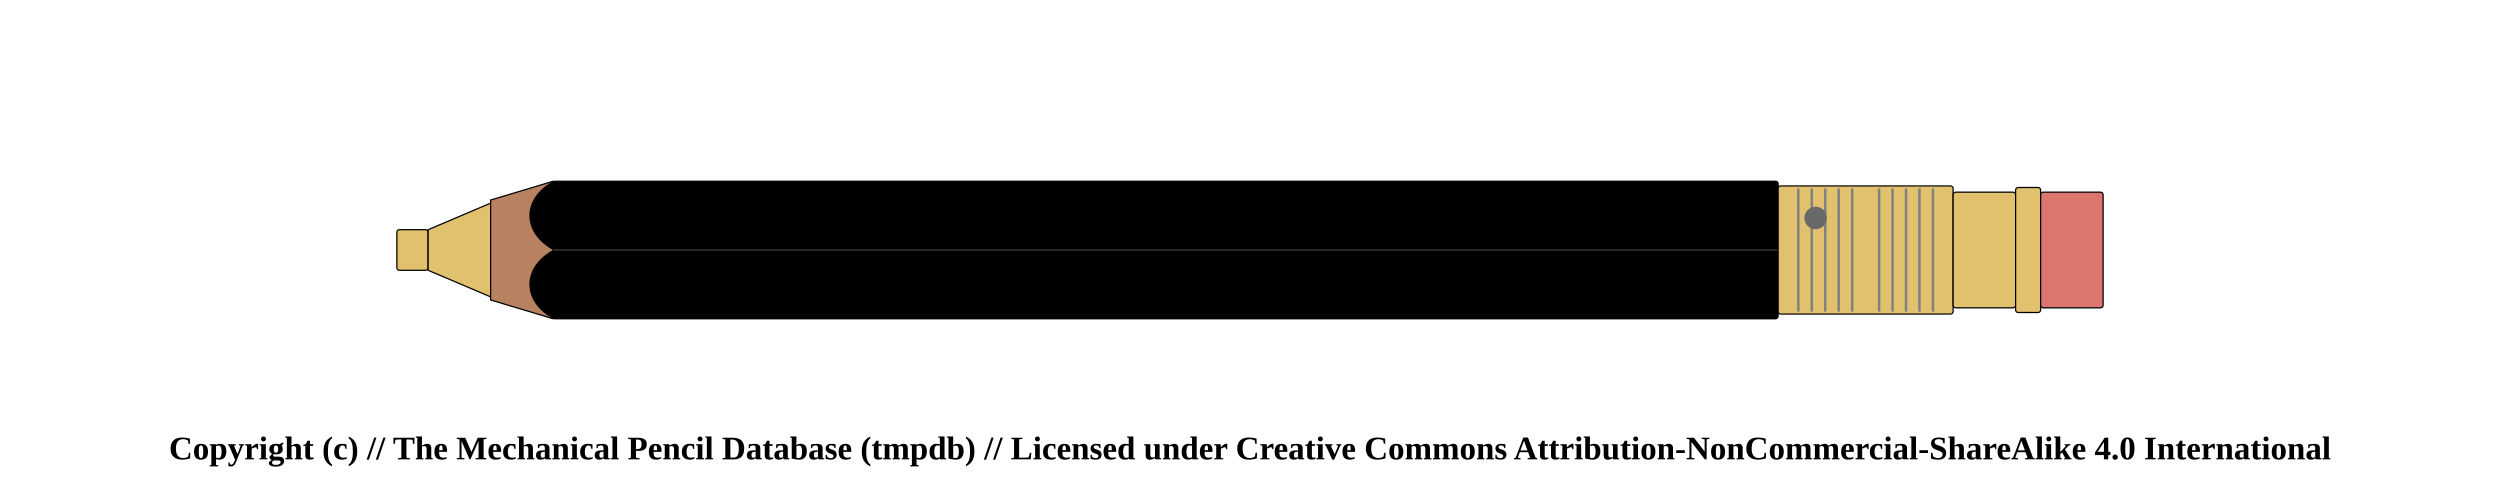
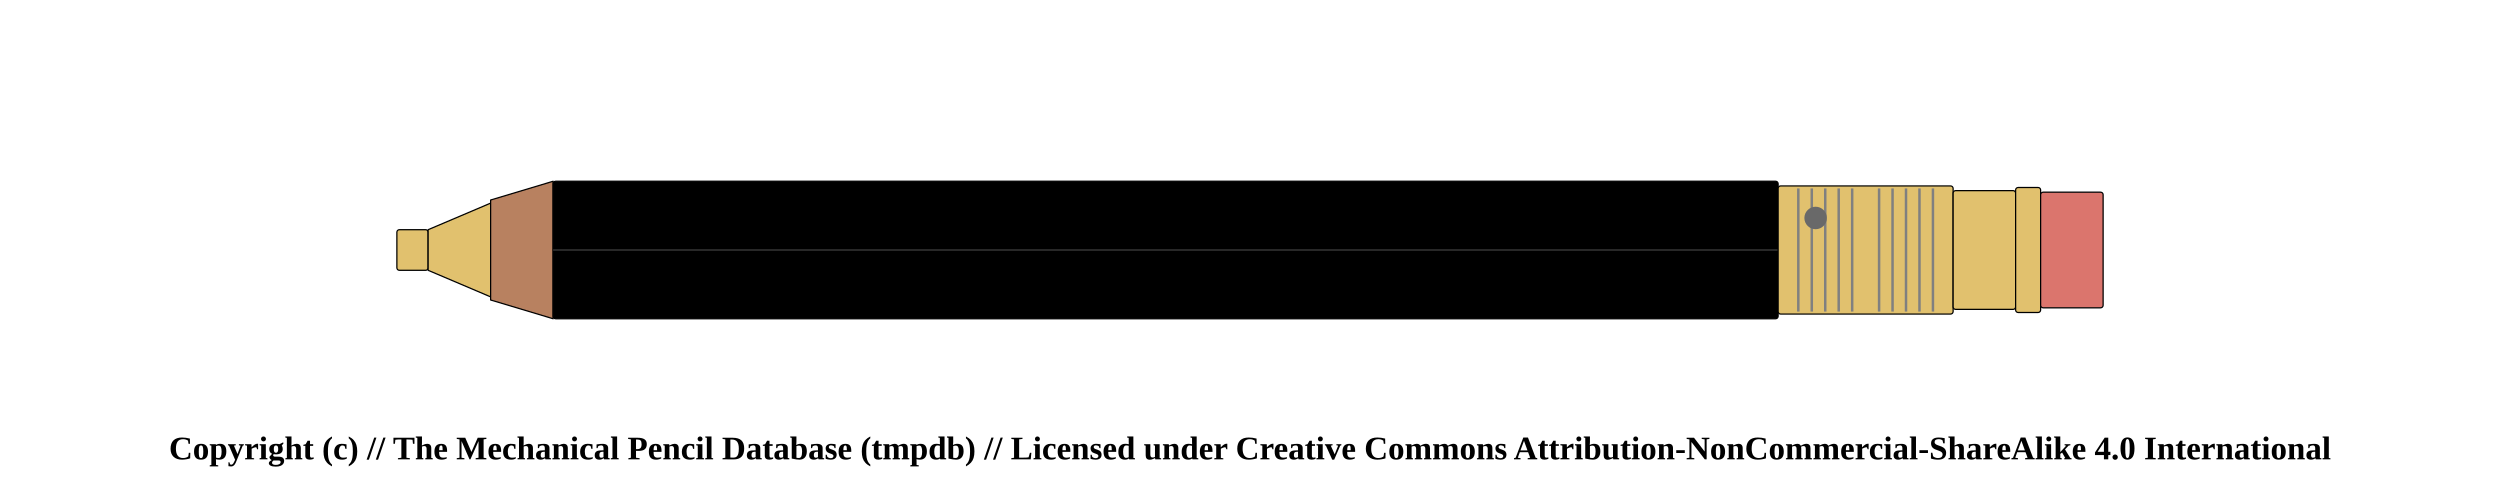
<svg xmlns="http://www.w3.org/2000/svg" width="1000" height="200">
  <pattern id="diagonalHatch" patternUnits="userSpaceOnUse" width="8" height="8">
    <rect width="6" height="6" fill="none" />
    <path stroke="dimgray" stroke-linecap="round" stroke-width="1" d="M 4,4 L 8,8" />
    <path stroke="dimgray" stroke-linecap="round" stroke-width="1" d="M 4,4 L 0,8" />
    <path stroke="gray" stroke-linecap="round" stroke-width="1" d="M 4,4 L 8,0" />
    <path stroke="gray" stroke-linecap="round" stroke-width="1" d="M 4,4 L 0,0" />
  </pattern>
  <rect x="158.75" y="91.875" width="12.5" height="16.25" rx="1" ry="1" stroke-width="0.5" stroke="black" fill="#E1C16E" />
  <path d="M171.25 91.875 L196.25 81.25 L196.25 118.75 L171.25 108.125 Z" stroke-width="0.5" stroke="black" stroke-linejoin="round" fill="#E1C16E" />
  <path d="M196.25 80 L221.25 72.5 L221.25 127.5 L196.25 120 Z" stroke-width="0.5" stroke="black" stroke-linejoin="round" fill="#b88160" />
  <rect x="221.25" y="72.5" width="490" height="55" rx="1" ry="1" stroke-width="0.5" stroke="black" fill="black" />
-   <path d="M 221.75 72.5 C 208.75 79.375, 208.75 93.125, 221.75 100" stroke-width="0.5" stroke="black" stroke-linecap="round" fill="black" />
-   <path d="M 221.75 127.5 C 208.75 120.625, 208.75 106.875, 221.75 100" stroke-width="0.5" stroke="black" stroke-linecap="round" fill="black" />
  <line x1="221.25" y1="100" x2="711.25" y2="100" stroke-width="1.5" stroke="black" fill="none" stroke-opacity="0.5" />
  <line x1="221.25" y1="100" x2="711.25" y2="100" stroke-width="0.5" stroke="gray" fill="none" stroke-opacity="0.5" />
  <rect x="711.25" y="74.375" width="70" height="51.25" rx="1" ry="1" stroke-width="0.5" stroke="black" fill="#E1C16E" />
  <line x1="719.327" y1="75.375" x2="719.327" y2="124.625" stroke-width="1" stroke="gray" />
  <line x1="724.712" y1="75.375" x2="724.712" y2="124.625" stroke-width="1" stroke="gray" />
  <line x1="730.096" y1="75.375" x2="730.096" y2="124.625" stroke-width="1" stroke="gray" />
  <line x1="735.481" y1="75.375" x2="735.481" y2="124.625" stroke-width="1" stroke="gray" />
  <line x1="740.865" y1="75.375" x2="740.865" y2="124.625" stroke-width="1" stroke="gray" />
  <line x1="751.635" y1="75.375" x2="751.635" y2="124.625" stroke-width="1" stroke="gray" />
  <line x1="757.019" y1="75.375" x2="757.019" y2="124.625" stroke-width="1" stroke="gray" />
  <line x1="762.404" y1="75.375" x2="762.404" y2="124.625" stroke-width="1" stroke="gray" />
  <line x1="767.788" y1="75.375" x2="767.788" y2="124.625" stroke-width="1" stroke="gray" />
  <line x1="773.173" y1="75.375" x2="773.173" y2="124.625" stroke-width="1" stroke="gray" />
  <circle r="4" cx="726.25" cy="87.188" stroke="dimgray" stroke-width="1" fill="dimGray" />
-   <rect x="781.25" y="76.875" width="25" height="46.25" rx="1" ry="1" stroke-width="0.5" stroke="black" fill="#E1C16E" />
+   <rect x="781.25" y="76.25" width="25" height="47.5" rx="1" ry="1" stroke-width="0.5" stroke="black" fill="#E1C16E" />
  <rect x="806.25" y="75" width="10" height="50" rx="1" ry="1" stroke-width="0.5" stroke="black" fill="#E1C16E" />
  <rect x="816.25" y="76.875" width="25" height="46.25" rx="1" ry="1" stroke-width="0.5" stroke="black" fill="#db756d" />
  <text x="50%" y="180" font-size="1.1em" font-weight="bold" text-anchor="middle" dominant-baseline="middle">Copyright (c) // The Mechanical Pencil Database (tmpdb) // Licensed under Creative Commons Attribution-NonCommercial-ShareAlike 4.0 International</text>
</svg>
